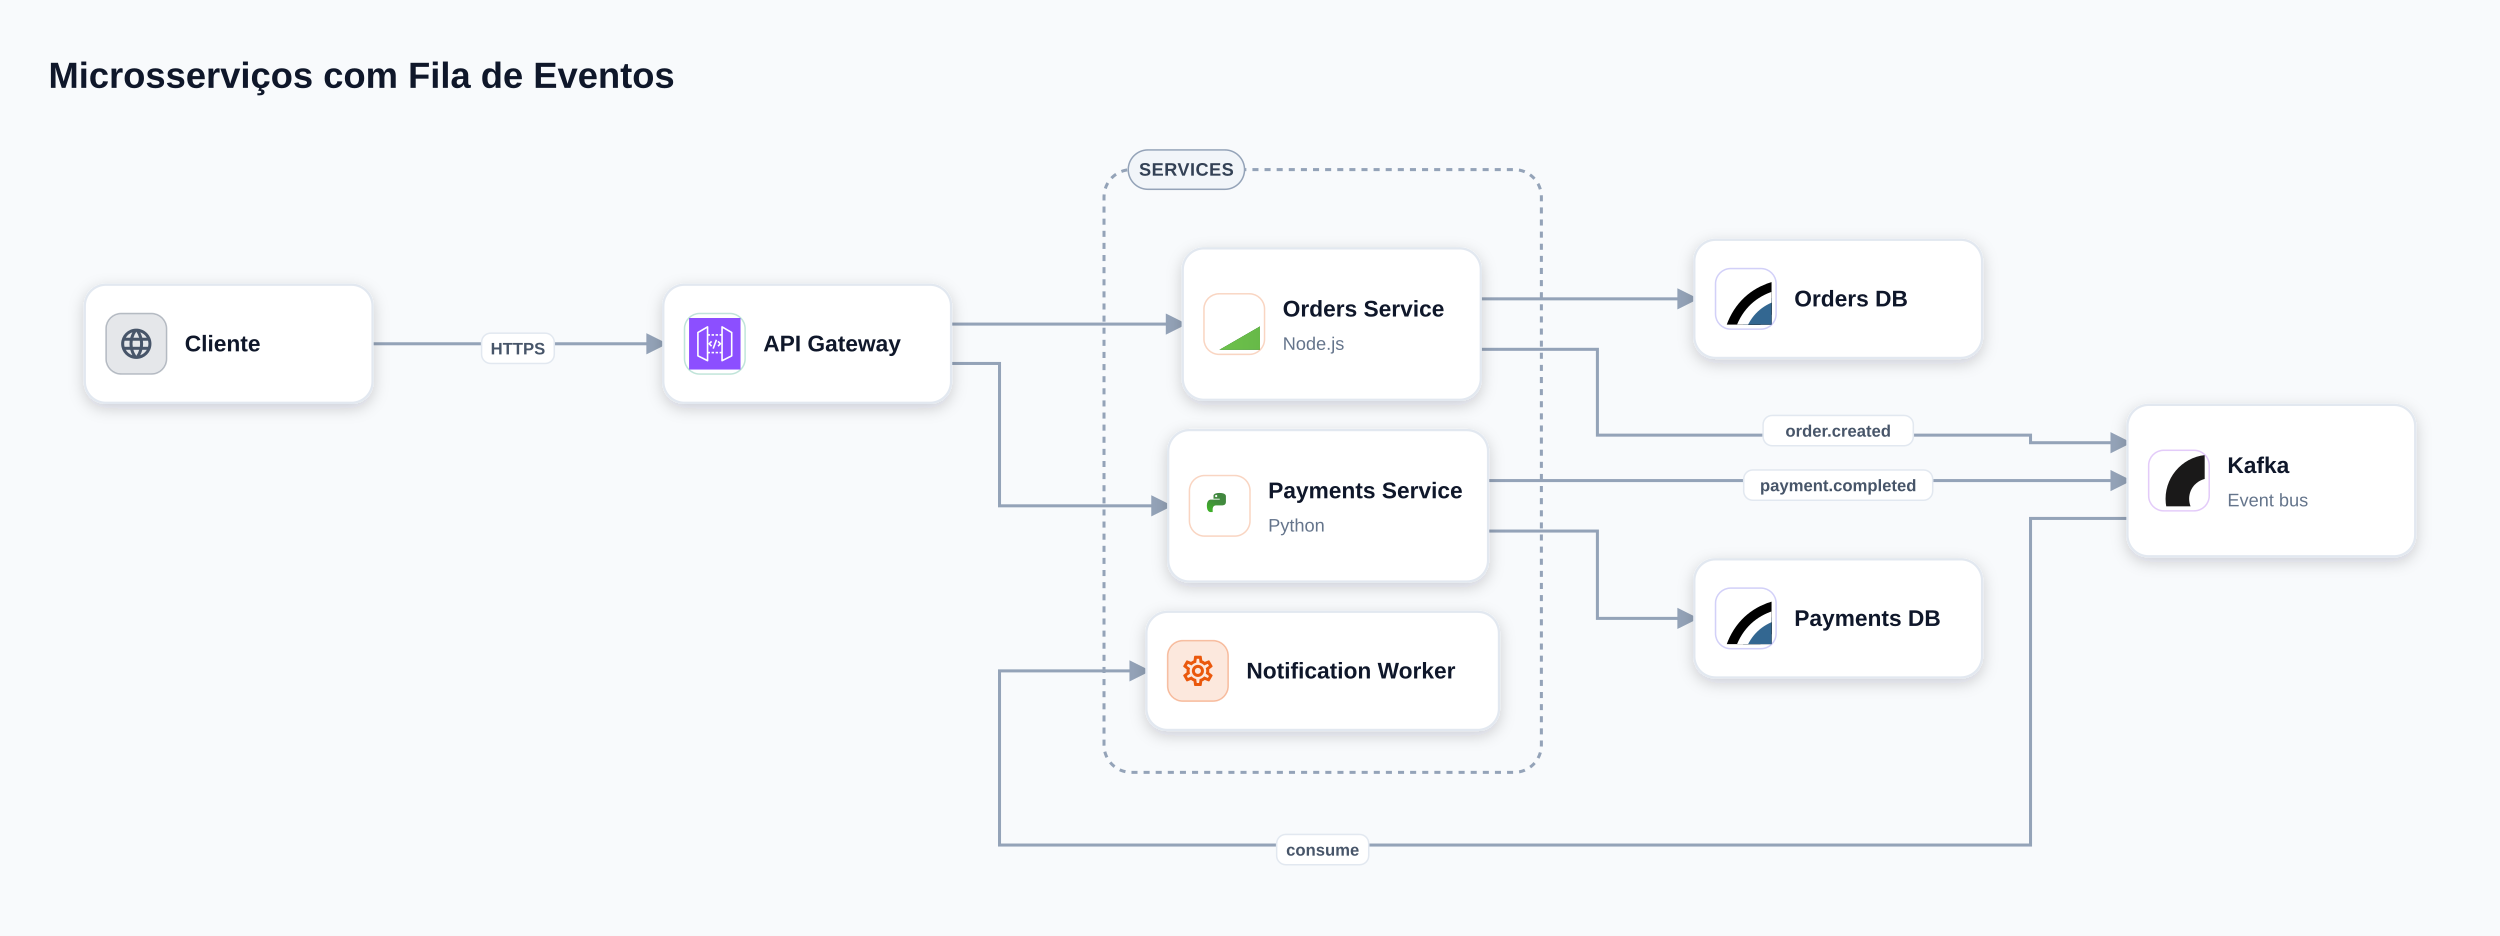
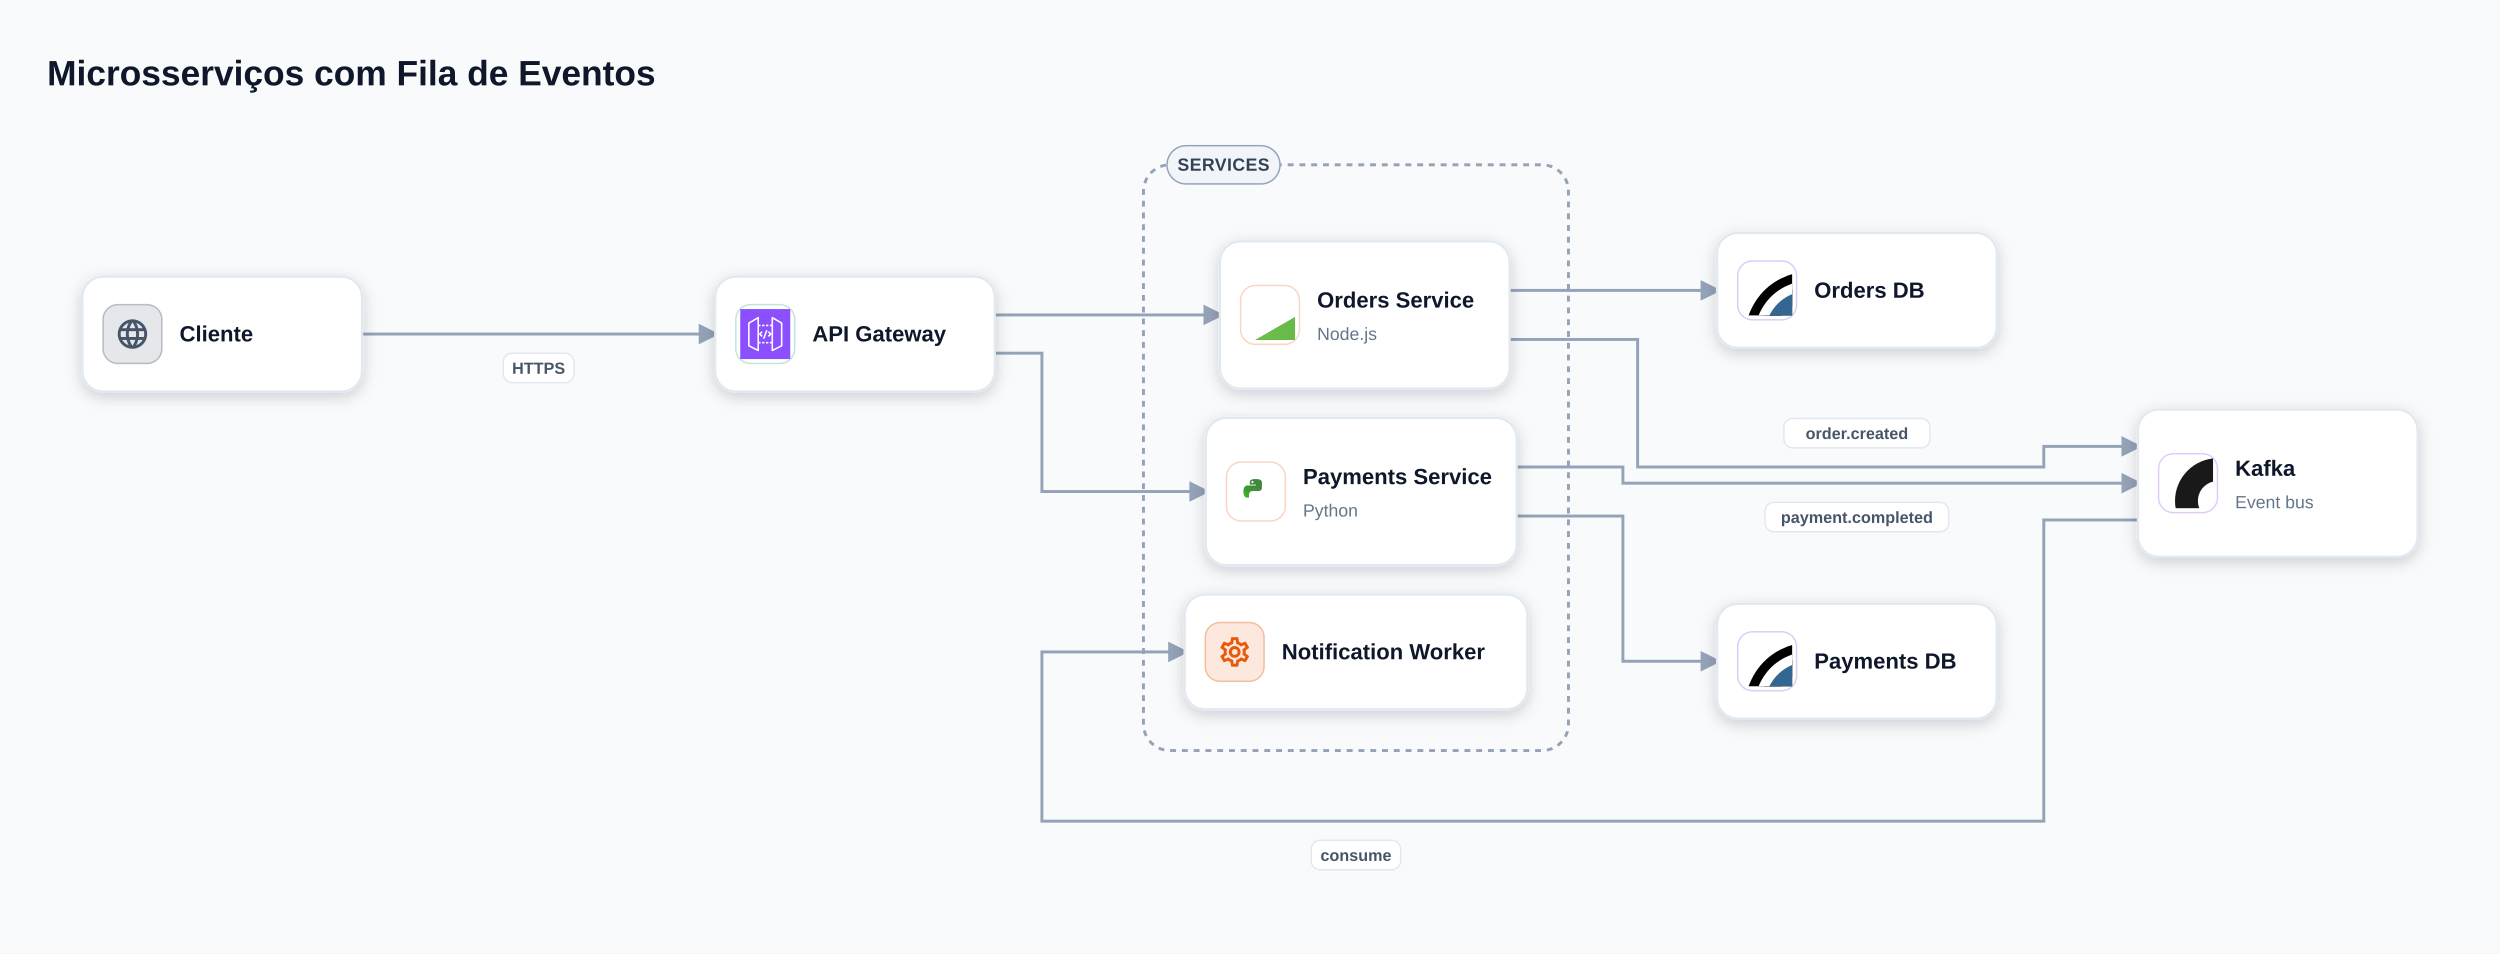
- <svg xmlns="http://www.w3.org/2000/svg" xmlns:xlink="http://www.w3.org/1999/xlink" width="1650.8" height="618" viewBox="0 0 1650.8 618">
+ <svg xmlns="http://www.w3.org/2000/svg" xmlns:xlink="http://www.w3.org/1999/xlink" width="1698.8" height="648" viewBox="0 0 1698.8 648">
  <defs>
    <filter id="card-shadow" x="-40%" y="-40%" width="180%" height="180%">
      <feDropShadow dx="0" dy="3" stdDeviation="5" flood-color="rgba(15, 23, 42, 0.18)" />
    </filter>
    <marker id="arrow-clean-light" viewBox="0 0 10 10" refX="8" refY="5" markerWidth="7" markerHeight="7" orient="auto-start-reverse">
      <path d="M0,0 L10,5 L0,10 z" fill="#94a3b8" />
    </marker>
  </defs>
-   <rect x="0" y="0" width="1650.8" height="618" fill="#f8fafc" />
+   <rect x="0" y="0" width="1698.8" height="648" fill="#f8fafc" />
  <text x="32" y="58" font-family="&quot;Segoe UI&quot;, &quot;Helvetica Neue&quot;, Arial, sans-serif" font-size="24" font-weight="700" fill="#0f172a">Microsserviços com Fila de Eventos</text>
  <g transform="translate(32, 88)">
    <g>
-       <rect x="697" y="24" width="288.8" height="398" rx="18" fill="#f8fafc" stroke="#94a3b8" stroke-width="2" stroke-dasharray="4 4" />
-       <rect x="713" y="11" width="76.8" height="26" rx="13" fill="#f1f5f9" stroke="#94a3b8" stroke-width="1" />
-       <text x="751.4" y="28" font-family="&quot;Segoe UI&quot;, &quot;Helvetica Neue&quot;, Arial, sans-serif" font-size="12" font-weight="700" letter-spacing="0.3" text-anchor="middle" fill="#334155">SERVICES</text>
-     </g>
-     <path d="M214,139 L406,139" fill="none" stroke="#94a3b8" stroke-width="2" marker-end="url(#arrow-clean-light)" />
-     <g>
-       <rect x="286" y="132" width="48" height="20" rx="6" fill="#ffffff" stroke="#e2e8f0" stroke-width="1" />
-       <text x="310" y="146" font-family="&quot;Segoe UI&quot;, &quot;Helvetica Neue&quot;, Arial, sans-serif" font-size="11" font-weight="600" text-anchor="middle" fill="#475569">HTTPS</text>
-     </g>
-     <path d="M596,126 L749,126" fill="none" stroke="#94a3b8" stroke-width="2" marker-end="url(#arrow-clean-light)" />
-     <path d="M596,152 L628,152 L628,246 L739.4,246" fill="none" stroke="#94a3b8" stroke-width="2" marker-end="url(#arrow-clean-light)" />
-     <path d="M945.8,109.333 L1086.8,109.333" fill="none" stroke="#94a3b8" stroke-width="2" marker-end="url(#arrow-clean-light)" />
-     <path d="M950.6,262.667 L1022.8,262.667 L1022.8,320.333 L1086.8,320.333" fill="none" stroke="#94a3b8" stroke-width="2" marker-end="url(#arrow-clean-light)" />
-     <path d="M945.8,142.667 L1022.8,142.667 L1022.8,199.333 L1308.8,199.333 L1308.8,204.333 L1372.8,204.333" fill="none" stroke="#94a3b8" stroke-width="2" marker-end="url(#arrow-clean-light)" />
-     <g>
-       <rect x="1132.2" y="186.333" width="99.2" height="20" rx="6" fill="#ffffff" stroke="#e2e8f0" stroke-width="1" />
-       <text x="1181.8" y="200.333" font-family="&quot;Segoe UI&quot;, &quot;Helvetica Neue&quot;, Arial, sans-serif" font-size="11" font-weight="600" text-anchor="middle" fill="#475569">order.created</text>
-     </g>
-     <path d="M950.6,229.333 L1372.8,229.333" fill="none" stroke="#94a3b8" stroke-width="2" marker-end="url(#arrow-clean-light)" />
-     <g>
-       <rect x="1119.4" y="222.333" width="124.8" height="20" rx="6" fill="#ffffff" stroke="#e2e8f0" stroke-width="1" />
-       <text x="1181.8" y="236.333" font-family="&quot;Segoe UI&quot;, &quot;Helvetica Neue&quot;, Arial, sans-serif" font-size="11" font-weight="600" text-anchor="middle" fill="#475569">payment.completed</text>
-     </g>
-     <path d="M1372.8,254.333 L1308.8,254.333 L1308.8,470 L628,470 L628,355 L725,355" fill="none" stroke="#94a3b8" stroke-width="2" marker-end="url(#arrow-clean-light)" />
-     <g>
-       <rect x="811" y="463" width="60.8" height="20" rx="6" fill="#ffffff" stroke="#e2e8f0" stroke-width="1" />
-       <text x="841.4" y="477" font-family="&quot;Segoe UI&quot;, &quot;Helvetica Neue&quot;, Arial, sans-serif" font-size="11" font-weight="600" text-anchor="middle" fill="#475569">consume</text>
+       <rect x="745" y="24" width="288.8" height="398" rx="18" fill="#f8fafc" stroke="#94a3b8" stroke-width="2" stroke-dasharray="4 4" />
+       <rect x="761" y="11" width="76.8" height="26" rx="13" fill="#f1f5f9" stroke="#94a3b8" stroke-width="1" />
+       <text x="799.4" y="28" font-family="&quot;Segoe UI&quot;, &quot;Helvetica Neue&quot;, Arial, sans-serif" font-size="12" font-weight="700" letter-spacing="0.3" text-anchor="middle" fill="#334155">SERVICES</text>
+     </g>
+     <path d="M214,139 L454,139" fill="none" stroke="#94a3b8" stroke-width="2" marker-end="url(#arrow-clean-light)" />
+     <g>
+       <rect x="310" y="152" width="48" height="20" rx="6" fill="#ffffff" stroke="#e2e8f0" stroke-width="1" />
+       <text x="334" y="166" font-family="&quot;Segoe UI&quot;, &quot;Helvetica Neue&quot;, Arial, sans-serif" font-size="11" font-weight="600" text-anchor="middle" fill="#475569">HTTPS</text>
+     </g>
+     <path d="M644,126 L797,126" fill="none" stroke="#94a3b8" stroke-width="2" marker-end="url(#arrow-clean-light)" />
+     <path d="M644,152 L676,152 L676,246 L787.4,246" fill="none" stroke="#94a3b8" stroke-width="2" marker-end="url(#arrow-clean-light)" />
+     <path d="M993.8,109.333 L1134.8,109.333" fill="none" stroke="#94a3b8" stroke-width="2" marker-end="url(#arrow-clean-light)" />
+     <path d="M998.6,262.667 L1070.8,262.667 L1070.8,361.333 L1134.8,361.333" fill="none" stroke="#94a3b8" stroke-width="2" marker-end="url(#arrow-clean-light)" />
+     <path d="M993.8,142.667 L1080.8,142.667 L1080.8,229.333 L1356.8,229.333 L1356.8,215.333 L1420.8,215.333" fill="none" stroke="#94a3b8" stroke-width="2" marker-end="url(#arrow-clean-light)" />
+     <g>
+       <rect x="1180.2" y="196.333" width="99.2" height="20" rx="6" fill="#ffffff" stroke="#e2e8f0" stroke-width="1" />
+       <text x="1229.8" y="210.333" font-family="&quot;Segoe UI&quot;, &quot;Helvetica Neue&quot;, Arial, sans-serif" font-size="11" font-weight="600" text-anchor="middle" fill="#475569">order.created</text>
+     </g>
+     <path d="M998.6,229.333 L1070.8,229.333 L1070.8,240.333 L1420.8,240.333" fill="none" stroke="#94a3b8" stroke-width="2" marker-end="url(#arrow-clean-light)" />
+     <g>
+       <rect x="1167.4" y="253.333" width="124.8" height="20" rx="6" fill="#ffffff" stroke="#e2e8f0" stroke-width="1" />
+       <text x="1229.8" y="267.333" font-family="&quot;Segoe UI&quot;, &quot;Helvetica Neue&quot;, Arial, sans-serif" font-size="11" font-weight="600" text-anchor="middle" fill="#475569">payment.completed</text>
+     </g>
+     <path d="M1420.8,265.333 L1356.8,265.333 L1356.8,470 L676,470 L676,355 L773,355" fill="none" stroke="#94a3b8" stroke-width="2" marker-end="url(#arrow-clean-light)" />
+     <g>
+       <rect x="859" y="483" width="60.8" height="20" rx="6" fill="#ffffff" stroke="#e2e8f0" stroke-width="1" />
+       <text x="889.4" y="497" font-family="&quot;Segoe UI&quot;, &quot;Helvetica Neue&quot;, Arial, sans-serif" font-size="11" font-weight="600" text-anchor="middle" fill="#475569">consume</text>
    </g>
    <g transform="translate(24, 100)">
      <rect x="0" y="0" width="190" height="78" rx="14" fill="#ffffff" stroke="#e2e8f0" stroke-width="1.5" filter="url(#card-shadow)" />
      <rect x="14" y="19" width="40" height="40" rx="10" fill="#475569" fill-opacity="0.14" stroke="#475569" stroke-opacity="0.35" />
      <svg x="22" y="27" width="24" height="24" viewBox="0 0 24 24">
        <path fill="#475569" d="M16.36 14c.08-.66.14-1.32.14-2s-.06-1.34-.14-2h3.38c.16.64.26 1.31.26 2s-.1 1.36-.26 2m-5.15 5.56c.6-1.11 1.06-2.31 1.38-3.56h2.95a8.03 8.03 0 0 1-4.33 3.56M14.34 14H9.66c-.1-.66-.16-1.32-.16-2s.06-1.35.16-2h4.68c.09.65.16 1.32.16 2s-.07 1.34-.16 2M12 19.96c-.83-1.2-1.5-2.53-1.91-3.96h3.82c-.41 1.43-1.08 2.76-1.91 3.96M8 8H5.08A7.92 7.92 0 0 1 9.4 4.44C8.8 5.55 8.35 6.75 8 8m-2.92 8H8c.35 1.25.8 2.45 1.4 3.56A8 8 0 0 1 5.08 16m-.82-2C4.1 13.36 4 12.69 4 12s.1-1.36.26-2h3.38c-.08.66-.14 1.32-.14 2s.06 1.34.14 2M12 4.03c.83 1.2 1.5 2.54 1.91 3.97h-3.82c.41-1.43 1.08-2.77 1.91-3.97M18.92 8h-2.95a15.7 15.7 0 0 0-1.38-3.56c1.84.63 3.37 1.9 4.33 3.56M12 2C6.47 2 2 6.5 2 12a10 10 0 0 0 10 10a10 10 0 0 0 10-10A10 10 0 0 0 12 2" />
      </svg>
      <text x="66" y="44" font-family="&quot;Segoe UI&quot;, &quot;Helvetica Neue&quot;, Arial, sans-serif" font-size="15" font-weight="600" fill="#0f172a">Cliente</text>
    </g>
-     <g transform="translate(406, 100)">
+     <g transform="translate(454, 100)">
      <rect x="0" y="0" width="190" height="78" rx="14" fill="#ffffff" stroke="#e2e8f0" stroke-width="1.5" filter="url(#card-shadow)" />
      <clipPath id="clip-badge-gateway">
        <rect x="14" y="19" width="40" height="40" rx="10" />
      </clipPath>
      <rect x="14" y="19" width="40" height="40" rx="10" fill="#ffffff" />
      <g clip-path="url(#clip-badge-gateway)">
        <svg x="17" y="22" width="34" height="34" viewBox="0 0 64 64">
          <g id="Icon-Architecture/48/Arch_Amazon-API-Gateway_48">
            <g id="Icon-Architecture-BG/48/Networking-Content-Delivery">
              <rect id="Rectangle" width="64" height="64" fill="#8C4FFF" />
            </g>
            <g id="Icon-Service/48/Amazon-API-Gateway_48">
              <path id="Amazon-API-Gateway_Icon_48_Squid" fill-rule="evenodd" clip-rule="evenodd" d="M28 44H31V42H28V44ZM33 44H36V42H33V44ZM28 22H31V20H28V22ZM33 22H36V20H33V22ZM22 12.741L12 18.574V46.382L22 51.382V12.741ZM24 20H26V22H24V42H26V44H24V53C24 53.347 23.82 53.668 23.525 53.851C23.365 53.95 23.183 54 23 54C22.847 54 22.694 53.965 22.553 53.895L10.553 47.895C10.214 47.725 10 47.379 10 47V18C10 17.645 10.188 17.315 10.496 17.136L22.496 10.136C22.805 9.956 23.188 9.955 23.498 10.133C23.809 10.311 24 10.642 24 11V20ZM52 18.574L42 12.741V51.382L52 46.382V18.574ZM54 18V47C54 47.379 53.786 47.725 53.447 47.895L41.447 53.895C41.306 53.965 41.153 54 41 54C40.817 54 40.635 53.95 40.475 53.851C40.18 53.668 40 53.347 40 53V44H38V42H40V22H38V20H40V11C40 10.642 40.191 10.311 40.502 10.133C40.812 9.956 41.195 9.956 41.504 10.136L53.504 17.136C53.812 17.315 54 17.645 54 18ZM34.939 27.342L33.061 26.658L29.061 37.658L30.939 38.342L34.939 27.342ZM39.707 32.707C40.098 32.316 40.098 31.684 39.707 31.293L36.707 28.293L35.293 29.707L37.586 32L35.293 34.293L36.707 35.707L39.707 32.707ZM27.293 35.707L24.293 32.707C23.902 32.316 23.902 31.684 24.293 31.293L27.293 28.293L28.707 29.707L26.414 32L28.707 34.293L27.293 35.707Z" fill="white" />
            </g>
          </g>
        </svg>
      </g>
      <rect x="14" y="19" width="40" height="40" rx="10" fill="none" stroke="#059669" stroke-opacity="0.25" />
      <text x="66" y="44" font-family="&quot;Segoe UI&quot;, &quot;Helvetica Neue&quot;, Arial, sans-serif" font-size="15" font-weight="600" fill="#0f172a">API Gateway</text>
    </g>
-     <g transform="translate(1372.8, 179.3333)">
+     <g transform="translate(1420.8, 190.3333)">
      <rect x="0" y="0" width="190" height="100" rx="14" fill="#ffffff" stroke="#e2e8f0" stroke-width="1.5" filter="url(#card-shadow)" />
      <clipPath id="clip-badge-kafka">
        <rect x="14" y="30" width="40" height="40" rx="10" />
      </clipPath>
      <rect x="14" y="30" width="40" height="40" rx="10" fill="#ffffff" />
      <g clip-path="url(#clip-badge-kafka)">
        <svg x="17" y="33" width="34" height="34" viewBox="0 0 64 64">
          <g>
            <path d="M87.932,36.714 C83.383,32.143 77.036,29.32 69.981,29.32 C62.952,29.32 56.655,32.143 52.159,36.714 L52.03,36.714 C47.494,41.263 44.671,47.614 44.671,54.643 C44.671,61.699 47.494,67.996 52.03,72.519 L52.159,72.621 C56.655,77.17 62.952,79.967 69.981,79.967 C77.036,79.967 83.383,77.17 87.932,72.621 L87.999,72.519 C92.557,67.996 95.353,61.699 95.353,54.643 C95.353,47.614 92.557,41.263 87.999,36.714 L87.932,36.714 Z M69.981,383.354 C77.036,383.354 83.383,380.481 87.932,375.986 L87.999,375.852 C92.557,371.365 95.353,365.014 95.353,358.035 C95.353,350.979 92.557,344.655 87.999,340.083 L87.932,340.083 C83.383,335.458 77.036,332.662 69.981,332.662 C62.952,332.662 56.655,335.458 52.159,340.083 L52.03,340.083 C47.494,344.655 44.671,350.979 44.671,358.035 C44.671,365.014 47.494,371.365 52.03,375.852 L52.159,375.986 C56.655,380.481 62.952,383.354 69.981,383.354 Z M207.953,306.634 C214.228,304.988 219.91,300.961 223.376,294.873 L223.844,293.986 C226.926,288.21 227.488,281.547 225.842,275.642 C224.183,269.318 220.107,263.725 214.032,260.224 L213.68,259.987 C207.762,256.745 201.018,256.04 194.823,257.713 C188.526,259.283 182.871,263.488 179.423,269.527 C175.931,275.508 175.2,282.408 176.872,288.758 C178.598,295.002 182.634,300.649 188.669,304.176 L188.709,304.176 C194.756,307.651 201.607,308.28 207.953,306.634 Z M95.969,180.387 C89.315,173.75 80.145,169.593 69.981,169.593 C59.857,169.593 50.709,173.75 44.069,180.387 C37.459,187.001 33.383,196.148 33.383,206.285 C33.383,216.45 37.459,225.624 44.069,232.314 C50.709,238.896 59.857,243.026 69.981,243.026 C80.145,243.026 89.315,238.896 95.969,232.314 C102.592,225.624 106.668,216.45 106.668,206.285 C106.668,196.148 102.592,187.001 95.969,180.387 Z M81.358,137.223 C96.085,139.649 109.335,146.705 119.446,156.896 L119.526,156.896 C121.132,158.515 122.702,160.268 124.151,162.043 L149.435,147.414 C146.036,137.143 145.88,126.403 148.609,116.342 C152.218,102.855 160.959,90.782 174.062,83.205 L174.495,82.946 C187.456,75.6 202.191,74.084 215.495,77.692 C228.964,81.296 241.117,90.077 248.681,103.172 L248.681,103.198 C256.21,116.213 257.74,131.158 254.145,144.591 C250.564,158.069 241.782,170.222 228.692,177.746 L225.24,179.789 L224.888,179.789 C212.779,185.56 199.462,186.452 187.233,183.236 C177.189,180.569 167.975,174.977 160.763,167.007 L135.52,181.591 C138.419,189.271 140.029,197.557 140.029,206.285 C140.029,214.987 138.419,223.376 135.52,231.109 L160.763,245.64 C167.975,237.567 177.189,232.077 187.233,229.41 C200.702,225.726 215.638,227.296 228.692,234.9 L229.526,235.293 L229.526,235.346 C242.139,242.973 250.604,254.787 254.145,268.113 C257.74,281.466 256.21,296.416 248.681,309.457 L248.227,310.371 L248.173,310.291 C240.609,322.864 228.692,331.382 215.535,334.986 C202.035,338.54 187.103,337.024 174.062,329.527 L174.062,329.42 C160.959,321.842 152.218,309.742 148.609,296.287 C145.88,286.252 146.036,275.508 149.435,265.241 L124.151,250.657 C122.702,252.437 121.132,254.109 119.526,255.728 L119.446,255.804 C109.335,265.946 96.085,273.002 81.358,275.352 L81.358,304.569 C91.852,306.763 101.258,312.017 108.631,319.385 L108.666,319.465 C118.545,329.29 124.66,342.982 124.66,358.035 C124.66,373.038 118.545,386.645 108.666,396.524 L108.631,396.68 C98.685,406.559 85.033,412.673 69.981,412.673 C55.009,412.673 41.339,406.559 31.42,396.68 L31.385,396.68 L31.385,396.524 C21.492,386.645 15.364,373.038 15.364,358.035 C15.364,342.982 21.492,329.29 31.385,319.465 L31.385,319.385 L31.42,319.385 C38.779,312.017 48.199,306.763 58.666,304.569 L58.666,275.352 C43.926,273.002 30.716,265.946 20.618,255.804 L20.511,255.728 C7.89,243.053 0,225.624 0,206.285 C0,187.001 7.89,169.571 20.511,156.896 L20.618,156.896 C30.716,146.705 43.926,139.649 58.666,137.223 L58.666,108.136 C48.199,105.861 38.779,100.612 31.42,93.293 L31.385,93.293 L31.385,93.213 C21.492,83.285 15.364,69.695 15.364,54.643 C15.364,39.667 21.492,25.948 31.385,16.069 L31.42,16.02 C41.339,6.115 55.009,0 69.981,0 C85.033,0 98.685,6.115 108.631,16.02 L108.631,16.069 L108.666,16.069 C118.545,25.948 124.66,39.667 124.66,54.643 C124.66,69.695 118.545,83.285 108.666,93.213 L108.631,93.293 C101.258,100.612 91.852,105.861 81.358,108.136 L81.358,137.223 Z M223.376,117.831 L223.166,117.519 C219.674,111.637 214.108,107.716 207.953,106.017 C201.607,104.345 194.756,105.054 188.669,108.528 L188.709,108.528 C182.634,111.976 178.571,117.622 176.872,123.946 C175.2,130.217 175.931,137.143 179.423,143.177 L179.539,143.338 C183.04,149.292 188.606,153.288 194.823,154.907 C201.072,156.66 208.034,155.928 214.032,152.427 L214.358,152.271 C220.263,148.743 224.196,143.177 225.842,137.063 C227.515,130.765 226.85,123.866 223.376,117.831 Z" fill="#1A1919">
</path>
          </g>
        </svg>
      </g>
      <rect x="14" y="30" width="40" height="40" rx="10" fill="none" stroke="#9333ea" stroke-opacity="0.25" />
      <text x="66" y="45" font-family="&quot;Segoe UI&quot;, &quot;Helvetica Neue&quot;, Arial, sans-serif" font-size="15" font-weight="600" fill="#0f172a">Kafka</text>
      <text x="66" y="67" font-family="&quot;Segoe UI&quot;, &quot;Helvetica Neue&quot;, Arial, sans-serif" font-size="12" fill="#64748b">Event bus</text>
    </g>
-     <g transform="translate(1086.8, 70.33333)">
+     <g transform="translate(1134.8, 70.33333)">
      <rect x="0" y="0" width="190" height="78" rx="14" fill="#ffffff" stroke="#e2e8f0" stroke-width="1.5" filter="url(#card-shadow)" />
      <clipPath id="clip-badge-ordersdb">
        <rect x="14" y="19" width="40" height="40" rx="10" />
      </clipPath>
      <rect x="14" y="19" width="40" height="40" rx="10" fill="#ffffff" />
      <g clip-path="url(#clip-badge-ordersdb)">
        <svg x="17" y="22" width="34" height="34" viewBox="0 0 64 64">
          <g style="fill-rule:nonzero;clip-rule:nonzero;fill:none;stroke:#fff;stroke-width:12.465;stroke-linecap:round;stroke-linejoin:round;stroke-miterlimit:4">
            <path d="M323.205 324.227c2.833-23.601 1.984-27.062 19.563-23.239l4.463.392c13.517.615 31.199-2.174 41.587-7 22.362-10.376 35.622-27.7 13.572-23.148-50.297 10.376-53.755-6.655-53.755-6.655 53.111-78.803 75.313-178.836 56.149-203.322-52.27-66.789-142.748-35.206-144.262-34.386l-.482.089c-9.938-2.062-21.06-3.294-33.554-3.496-22.761-.374-40.032 5.967-53.133 15.904 0 0-161.408-66.498-153.899 83.628 1.597 31.936 45.777 241.655 98.47 178.31 19.259-23.163 37.871-42.748 37.871-42.748 9.242 6.14 20.307 9.272 31.912 8.147l.897-.765c-.281 2.876-.157 5.689.359 9.019-13.572 15.167-9.584 17.83-36.723 23.416-27.457 5.659-11.326 15.734-.797 18.367 12.768 3.193 42.305 7.716 62.268-20.224l-.795 3.188c5.325 4.26 4.965 30.619 5.72 49.452.756 18.834 2.017 36.409 5.856 46.771 3.839 10.36 8.369 37.05 44.036 29.406 29.809-6.388 52.6-15.582 54.677-101.107" style="fill:#000;stroke:#000;stroke-width:37.395;stroke-linecap:butt;stroke-linejoin:miter" />
            <path stroke="none" d="M402.395 271.23c-50.302 10.376-53.76-6.655-53.76-6.655 53.111-78.808 75.313-178.843 56.153-203.326-52.27-66.785-142.752-35.2-144.262-34.38l-.486.087c-9.938-2.063-21.06-3.292-33.56-3.496-22.761-.373-40.026 5.967-53.127 15.902 0 0-161.411-66.495-153.904 83.63 1.597 31.938 45.776 241.657 98.471 178.312 19.26-23.163 37.869-42.748 37.869-42.748 9.243 6.14 20.308 9.272 31.908 8.147l.901-.765c-.28 2.876-.152 5.689.361 9.019-13.575 15.167-9.586 17.83-36.723 23.416-27.459 5.659-11.328 15.734-.796 18.367 12.768 3.193 42.307 7.716 62.266-20.224l-.796 3.188c5.319 4.26 9.054 27.711 8.428 48.969-.626 21.259-1.044 35.854 3.147 47.254 4.191 11.4 8.368 37.05 44.042 29.406 29.809-6.388 45.256-22.942 47.405-50.555 1.525-19.631 4.976-16.729 5.194-34.28l2.768-8.309c3.192-26.611.507-35.196 18.872-31.203l4.463.392c13.517.615 31.208-2.174 41.591-7 22.358-10.376 35.618-27.7 13.573-23.148z" style="fill:#336791;stroke:none" />
            <path d="M215.866 286.484c-1.385 49.516.348 99.377 5.193 111.495 4.848 12.118 15.223 35.688 50.9 28.045 29.806-6.39 40.651-18.756 45.357-46.051 3.466-20.082 10.148-75.854 11.005-87.281M173.104 38.256S11.583-27.76 19.092 122.365c1.597 31.938 45.779 241.664 98.473 178.316 19.256-23.166 36.671-41.335 36.671-41.335M260.349 26.207c-5.591 1.753 89.848-34.889 144.087 34.417 19.159 24.484-3.043 124.519-56.153 203.329" />
            <path d="M348.282 263.953s3.461 17.036 53.764 6.653c22.04-4.552 8.776 12.774-13.577 23.155-18.345 8.514-59.474 10.696-60.146-1.069-1.729-30.355 21.647-21.133 19.96-28.739-1.525-6.85-11.979-13.573-18.894-30.338-6.037-14.633-82.796-126.849 21.287-110.183 3.813-.789-27.146-99.002-124.553-100.599-97.385-1.597-94.19 119.762-94.19 119.762" style="stroke-linejoin:bevel" />
            <path d="M188.604 274.334c-13.577 15.166-9.584 17.829-36.723 23.417-27.459 5.66-11.326 15.733-.797 18.365 12.768 3.195 42.307 7.718 62.266-20.229 6.078-8.509-.036-22.086-8.385-25.547-4.034-1.671-9.428-3.765-16.361 3.994z" />
            <path d="M187.715 274.069c-1.368-8.917 2.93-19.528 7.536-31.942 6.922-18.626 22.893-37.255 10.117-96.339-9.523-44.029-73.396-9.163-73.436-3.193-.039 5.968 2.889 30.26-1.067 58.548-5.162 36.913 23.488 68.132 56.479 64.938" />
            <path d="M172.517 141.7c-.288 2.039 3.733 7.48 8.976 8.207 5.234.73 9.714-3.522 9.998-5.559.284-2.039-3.732-4.285-8.977-5.015-5.237-.731-9.719.333-9.996 2.367z" style="fill:#fff;stroke-width:4.155;stroke-linecap:butt;stroke-linejoin:miter" />
            <path d="M331.941 137.543c.284 2.039-3.732 7.48-8.976 8.207-5.238.73-9.718-3.522-10.005-5.559-.277-2.039 3.74-4.285 8.979-5.015 5.239-.73 9.718.333 10.002 2.368z" style="fill:#fff;stroke-width:2.078;stroke-linecap:butt;stroke-linejoin:miter" />
            <path d="M350.676 123.432c.863 15.994-3.445 26.888-3.988 43.914-.804 24.748 11.799 53.074-7.191 81.435" />
          </g>
        </svg>
      </g>
      <rect x="14" y="19" width="40" height="40" rx="10" fill="none" stroke="#4f46e5" stroke-opacity="0.25" />
      <text x="66" y="44" font-family="&quot;Segoe UI&quot;, &quot;Helvetica Neue&quot;, Arial, sans-serif" font-size="15" font-weight="600" fill="#0f172a">Orders DB</text>
    </g>
-     <g transform="translate(1086.8, 281.3333)">
+     <g transform="translate(1134.8, 322.3333)">
      <rect x="0" y="0" width="190" height="78" rx="14" fill="#ffffff" stroke="#e2e8f0" stroke-width="1.5" filter="url(#card-shadow)" />
      <clipPath id="clip-badge-paymentsdb">
        <rect x="14" y="19" width="40" height="40" rx="10" />
      </clipPath>
      <rect x="14" y="19" width="40" height="40" rx="10" fill="#ffffff" />
      <g clip-path="url(#clip-badge-paymentsdb)">
        <svg x="17" y="22" width="34" height="34" viewBox="0 0 64 64">
          <g style="fill-rule:nonzero;clip-rule:nonzero;fill:none;stroke:#fff;stroke-width:12.465;stroke-linecap:round;stroke-linejoin:round;stroke-miterlimit:4">
            <path d="M323.205 324.227c2.833-23.601 1.984-27.062 19.563-23.239l4.463.392c13.517.615 31.199-2.174 41.587-7 22.362-10.376 35.622-27.7 13.572-23.148-50.297 10.376-53.755-6.655-53.755-6.655 53.111-78.803 75.313-178.836 56.149-203.322-52.27-66.789-142.748-35.206-144.262-34.386l-.482.089c-9.938-2.062-21.06-3.294-33.554-3.496-22.761-.374-40.032 5.967-53.133 15.904 0 0-161.408-66.498-153.899 83.628 1.597 31.936 45.777 241.655 98.47 178.31 19.259-23.163 37.871-42.748 37.871-42.748 9.242 6.14 20.307 9.272 31.912 8.147l.897-.765c-.281 2.876-.157 5.689.359 9.019-13.572 15.167-9.584 17.83-36.723 23.416-27.457 5.659-11.326 15.734-.797 18.367 12.768 3.193 42.305 7.716 62.268-20.224l-.795 3.188c5.325 4.26 4.965 30.619 5.72 49.452.756 18.834 2.017 36.409 5.856 46.771 3.839 10.36 8.369 37.05 44.036 29.406 29.809-6.388 52.6-15.582 54.677-101.107" style="fill:#000;stroke:#000;stroke-width:37.395;stroke-linecap:butt;stroke-linejoin:miter" />
            <path stroke="none" d="M402.395 271.23c-50.302 10.376-53.76-6.655-53.76-6.655 53.111-78.808 75.313-178.843 56.153-203.326-52.27-66.785-142.752-35.2-144.262-34.38l-.486.087c-9.938-2.063-21.06-3.292-33.56-3.496-22.761-.373-40.026 5.967-53.127 15.902 0 0-161.411-66.495-153.904 83.63 1.597 31.938 45.776 241.657 98.471 178.312 19.26-23.163 37.869-42.748 37.869-42.748 9.243 6.14 20.308 9.272 31.908 8.147l.901-.765c-.28 2.876-.152 5.689.361 9.019-13.575 15.167-9.586 17.83-36.723 23.416-27.459 5.659-11.328 15.734-.796 18.367 12.768 3.193 42.307 7.716 62.266-20.224l-.796 3.188c5.319 4.26 9.054 27.711 8.428 48.969-.626 21.259-1.044 35.854 3.147 47.254 4.191 11.4 8.368 37.05 44.042 29.406 29.809-6.388 45.256-22.942 47.405-50.555 1.525-19.631 4.976-16.729 5.194-34.28l2.768-8.309c3.192-26.611.507-35.196 18.872-31.203l4.463.392c13.517.615 31.208-2.174 41.591-7 22.358-10.376 35.618-27.7 13.573-23.148z" style="fill:#336791;stroke:none" />
            <path d="M215.866 286.484c-1.385 49.516.348 99.377 5.193 111.495 4.848 12.118 15.223 35.688 50.9 28.045 29.806-6.39 40.651-18.756 45.357-46.051 3.466-20.082 10.148-75.854 11.005-87.281M173.104 38.256S11.583-27.76 19.092 122.365c1.597 31.938 45.779 241.664 98.473 178.316 19.256-23.166 36.671-41.335 36.671-41.335M260.349 26.207c-5.591 1.753 89.848-34.889 144.087 34.417 19.159 24.484-3.043 124.519-56.153 203.329" />
            <path d="M348.282 263.953s3.461 17.036 53.764 6.653c22.04-4.552 8.776 12.774-13.577 23.155-18.345 8.514-59.474 10.696-60.146-1.069-1.729-30.355 21.647-21.133 19.96-28.739-1.525-6.85-11.979-13.573-18.894-30.338-6.037-14.633-82.796-126.849 21.287-110.183 3.813-.789-27.146-99.002-124.553-100.599-97.385-1.597-94.19 119.762-94.19 119.762" style="stroke-linejoin:bevel" />
            <path d="M188.604 274.334c-13.577 15.166-9.584 17.829-36.723 23.417-27.459 5.66-11.326 15.733-.797 18.365 12.768 3.195 42.307 7.718 62.266-20.229 6.078-8.509-.036-22.086-8.385-25.547-4.034-1.671-9.428-3.765-16.361 3.994z" />
            <path d="M187.715 274.069c-1.368-8.917 2.93-19.528 7.536-31.942 6.922-18.626 22.893-37.255 10.117-96.339-9.523-44.029-73.396-9.163-73.436-3.193-.039 5.968 2.889 30.26-1.067 58.548-5.162 36.913 23.488 68.132 56.479 64.938" />
            <path d="M172.517 141.7c-.288 2.039 3.733 7.48 8.976 8.207 5.234.73 9.714-3.522 9.998-5.559.284-2.039-3.732-4.285-8.977-5.015-5.237-.731-9.719.333-9.996 2.367z" style="fill:#fff;stroke-width:4.155;stroke-linecap:butt;stroke-linejoin:miter" />
            <path d="M331.941 137.543c.284 2.039-3.732 7.48-8.976 8.207-5.238.73-9.718-3.522-10.005-5.559-.277-2.039 3.74-4.285 8.979-5.015 5.239-.73 9.718.333 10.002 2.368z" style="fill:#fff;stroke-width:2.078;stroke-linecap:butt;stroke-linejoin:miter" />
            <path d="M350.676 123.432c.863 15.994-3.445 26.888-3.988 43.914-.804 24.748 11.799 53.074-7.191 81.435" />
          </g>
        </svg>
      </g>
      <rect x="14" y="19" width="40" height="40" rx="10" fill="none" stroke="#4f46e5" stroke-opacity="0.25" />
      <text x="66" y="44" font-family="&quot;Segoe UI&quot;, &quot;Helvetica Neue&quot;, Arial, sans-serif" font-size="15" font-weight="600" fill="#0f172a">Payments DB</text>
    </g>
-     <g transform="translate(749, 76)">
+     <g transform="translate(797, 76)">
      <rect x="0" y="0" width="196.8" height="100" rx="14" fill="#ffffff" stroke="#e2e8f0" stroke-width="1.5" filter="url(#card-shadow)" />
      <clipPath id="clip-badge-orders">
        <rect x="14" y="30" width="40" height="40" rx="10" />
      </clipPath>
      <rect x="14" y="30" width="40" height="40" rx="10" fill="#ffffff" />
      <g clip-path="url(#clip-badge-orders)">
        <svg x="17" y="33" width="34" height="34" viewBox="0 0 64 64">
          <defs>
            <linearGradient id="a" x1="68.188%" x2="27.823%" y1="17.487%" y2="89.755%">
              <stop offset="0%" stop-color="#41873F" />
              <stop offset="32.88%" stop-color="#418B3D" />
              <stop offset="63.52%" stop-color="#419637" />
              <stop offset="93.19%" stop-color="#3FA92D" />
              <stop offset="100%" stop-color="#3FAE2A" />
            </linearGradient>
            <linearGradient id="c" x1="43.277%" x2="159.245%" y1="55.169%" y2="-18.306%">
              <stop offset="13.76%" stop-color="#41873F" />
              <stop offset="40.32%" stop-color="#54A044" />
              <stop offset="71.36%" stop-color="#66B848" />
              <stop offset="90.81%" stop-color="#6CC04A" />
            </linearGradient>
            <linearGradient id="f" x1="-4.389%" x2="101.499%" y1="49.997%" y2="49.997%">
              <stop offset="9.192%" stop-color="#6CC04A" />
              <stop offset="28.64%" stop-color="#66B848" />
              <stop offset="59.68%" stop-color="#54A044" />
              <stop offset="86.24%" stop-color="#41873F" />
            </linearGradient>
            <path id="b" d="M134.923 1.832c-4.344-2.443-9.502-2.443-13.846 0L6.787 67.801C2.443 70.244 0 74.859 0 79.745v132.208c0 4.887 2.715 9.502 6.787 11.945l114.29 65.968c4.344 2.444 9.502 2.444 13.846 0l114.29-65.968c4.344-2.443 6.787-7.058 6.787-11.945V79.745c0-4.886-2.715-9.501-6.787-11.944L134.923 1.832Z" />
            <path id="e" d="M134.923 1.832c-4.344-2.443-9.502-2.443-13.846 0L6.787 67.801C2.443 70.244 0 74.859 0 79.745v132.208c0 4.887 2.715 9.502 6.787 11.945l114.29 65.968c4.344 2.444 9.502 2.444 13.846 0l114.29-65.968c4.344-2.443 6.787-7.058 6.787-11.945V79.745c0-4.886-2.715-9.501-6.787-11.944L134.923 1.832Z" />
          </defs>
          <path fill="url(#a)" d="M134.923 1.832c-4.344-2.443-9.502-2.443-13.846 0L6.787 67.801C2.443 70.244 0 74.859 0 79.745v132.208c0 4.887 2.715 9.502 6.787 11.945l114.29 65.968c4.344 2.444 9.502 2.444 13.846 0l114.29-65.968c4.344-2.443 6.787-7.058 6.787-11.945V79.745c0-4.886-2.715-9.501-6.787-11.944L134.923 1.832Z" />
          <mask id="d" fill="#fff">
            <use xlink:href="#b" />
          </mask>
          <path fill="url(#c)" d="M249.485 67.8 134.65 1.833c-1.086-.542-2.443-1.085-3.529-1.357L2.443 220.912c1.086 1.357 2.444 2.443 3.8 3.258l114.834 65.968c3.258 1.9 7.059 2.443 10.588 1.357L252.47 70.515c-.815-1.086-1.9-1.9-2.986-2.714Z" mask="url(#d)" />
          <mask id="g" fill="#fff">
            <use xlink:href="#e" />
          </mask>
          <path fill="url(#f)" d="M249.756 223.898c3.258-1.9 5.701-5.158 6.787-8.687L130.579.204c-3.258-.543-6.787-.272-9.773 1.628L6.786 67.53l122.979 224.238c1.628-.272 3.529-.815 5.158-1.63l114.833-66.239Z" mask="url(#g)" />
        </svg>
      </g>
      <rect x="14" y="30" width="40" height="40" rx="10" fill="none" stroke="#ea580c" stroke-opacity="0.25" />
      <text x="66" y="45" font-family="&quot;Segoe UI&quot;, &quot;Helvetica Neue&quot;, Arial, sans-serif" font-size="15" font-weight="600" fill="#0f172a">Orders Service</text>
      <text x="66" y="67" font-family="&quot;Segoe UI&quot;, &quot;Helvetica Neue&quot;, Arial, sans-serif" font-size="12" fill="#64748b">Node.js</text>
    </g>
-     <g transform="translate(739.4, 196)">
+     <g transform="translate(787.4, 196)">
      <rect x="0" y="0" width="211.2" height="100" rx="14" fill="#ffffff" stroke="#e2e8f0" stroke-width="1.5" filter="url(#card-shadow)" />
      <clipPath id="clip-badge-payments">
        <rect x="14" y="30" width="40" height="40" rx="10" />
      </clipPath>
      <rect x="14" y="30" width="40" height="40" rx="10" fill="#ffffff" />
      <g clip-path="url(#clip-badge-payments)">
        <svg x="17" y="33" width="34" height="34" viewBox="0 0 64 64">
          <path fill="url(#a)" d="M31.885 16c-8.124 0-7.617 3.523-7.617 3.523l.01 3.65h7.752v1.095H21.197S16 23.678 16 31.876c0 8.196 4.537 7.906 4.537 7.906h2.708v-3.804s-.146-4.537 4.465-4.537h7.688s4.32.07 4.32-4.175v-7.019S40.374 16 31.885 16zm-4.275 2.454a1.394 1.394 0 1 1 0 2.79 1.393 1.393 0 0 1-1.395-1.395c0-.771.624-1.395 1.395-1.395z" />
          <path fill="url(#b)" d="M32.115 47.833c8.124 0 7.617-3.523 7.617-3.523l-.01-3.65H31.97v-1.095h10.832S48 40.155 48 31.958c0-8.197-4.537-7.906-4.537-7.906h-2.708v3.803s.146 4.537-4.465 4.537h-7.688s-4.32-.07-4.32 4.175v7.019s-.656 4.247 7.833 4.247zm4.275-2.454a1.393 1.393 0 0 1-1.395-1.395 1.394 1.394 0 1 1 1.395 1.395z" />
          <defs>
            <linearGradient id="a" x1="19.075" x2="34.898" y1="18.782" y2="34.658" gradientUnits="userSpaceOnUse">
              <stop stop-color="#387EB8" />
              <stop offset="1" stop-color="#366994" />
            </linearGradient>
            <linearGradient id="b" x1="28.809" x2="45.803" y1="28.882" y2="45.163" gradientUnits="userSpaceOnUse">
              <stop stop-color="#FFE052" />
              <stop offset="1" stop-color="#FFC331" />
            </linearGradient>
          </defs>
        </svg>
      </g>
      <rect x="14" y="30" width="40" height="40" rx="10" fill="none" stroke="#ea580c" stroke-opacity="0.25" />
      <text x="66" y="45" font-family="&quot;Segoe UI&quot;, &quot;Helvetica Neue&quot;, Arial, sans-serif" font-size="15" font-weight="600" fill="#0f172a">Payments Service</text>
      <text x="66" y="67" font-family="&quot;Segoe UI&quot;, &quot;Helvetica Neue&quot;, Arial, sans-serif" font-size="12" fill="#64748b">Python</text>
    </g>
-     <g transform="translate(725, 316)">
+     <g transform="translate(773, 316)">
      <rect x="0" y="0" width="232.8" height="78" rx="14" fill="#ffffff" stroke="#e2e8f0" stroke-width="1.5" filter="url(#card-shadow)" />
      <rect x="14" y="19" width="40" height="40" rx="10" fill="#ea580c" fill-opacity="0.14" stroke="#ea580c" stroke-opacity="0.35" />
      <svg x="22" y="27" width="24" height="24" viewBox="0 0 24 24">
        <path fill="#ea580c" d="M12 8a4 4 0 0 1 4 4a4 4 0 0 1-4 4a4 4 0 0 1-4-4a4 4 0 0 1 4-4m0 2a2 2 0 0 0-2 2a2 2 0 0 0 2 2a2 2 0 0 0 2-2a2 2 0 0 0-2-2m-2 12c-.25 0-.46-.18-.5-.42l-.37-2.65c-.63-.25-1.17-.59-1.69-.99l-2.49 1.01c-.22.08-.49 0-.61-.22l-2-3.46a.493.493 0 0 1 .12-.64l2.11-1.66L4.5 12l.07-1l-2.11-1.63a.493.493 0 0 1-.12-.64l2-3.46c.12-.22.39-.31.61-.22l2.49 1c.52-.39 1.06-.73 1.69-.98l.37-2.65c.04-.24.25-.42.5-.42h4c.25 0 .46.18.5.42l.37 2.65c.63.25 1.17.59 1.69.98l2.49-1c.22-.09.49 0 .61.22l2 3.46c.13.22.07.49-.12.64L19.43 11l.07 1l-.07 1l2.11 1.63c.19.15.25.42.12.64l-2 3.46c-.12.22-.39.31-.61.22l-2.49-1c-.52.39-1.06.73-1.69.98l-.37 2.65c-.04.24-.25.42-.5.42zm1.25-18l-.37 2.61c-1.2.25-2.26.89-3.03 1.78L5.44 7.35l-.75 1.3L6.8 10.2a5.55 5.55 0 0 0 0 3.6l-2.12 1.56l.75 1.3l2.43-1.04c.77.88 1.82 1.52 3.01 1.76l.37 2.62h1.52l.37-2.61c1.19-.25 2.24-.89 3.01-1.77l2.43 1.04l.75-1.3l-2.12-1.55c.4-1.17.4-2.44 0-3.61l2.11-1.55l-.75-1.3l-2.41 1.04a5.42 5.42 0 0 0-3.03-1.77L12.75 4z" />
      </svg>
      <text x="66" y="44" font-family="&quot;Segoe UI&quot;, &quot;Helvetica Neue&quot;, Arial, sans-serif" font-size="15" font-weight="600" fill="#0f172a">Notification Worker</text>
    </g>
  </g>
</svg>
